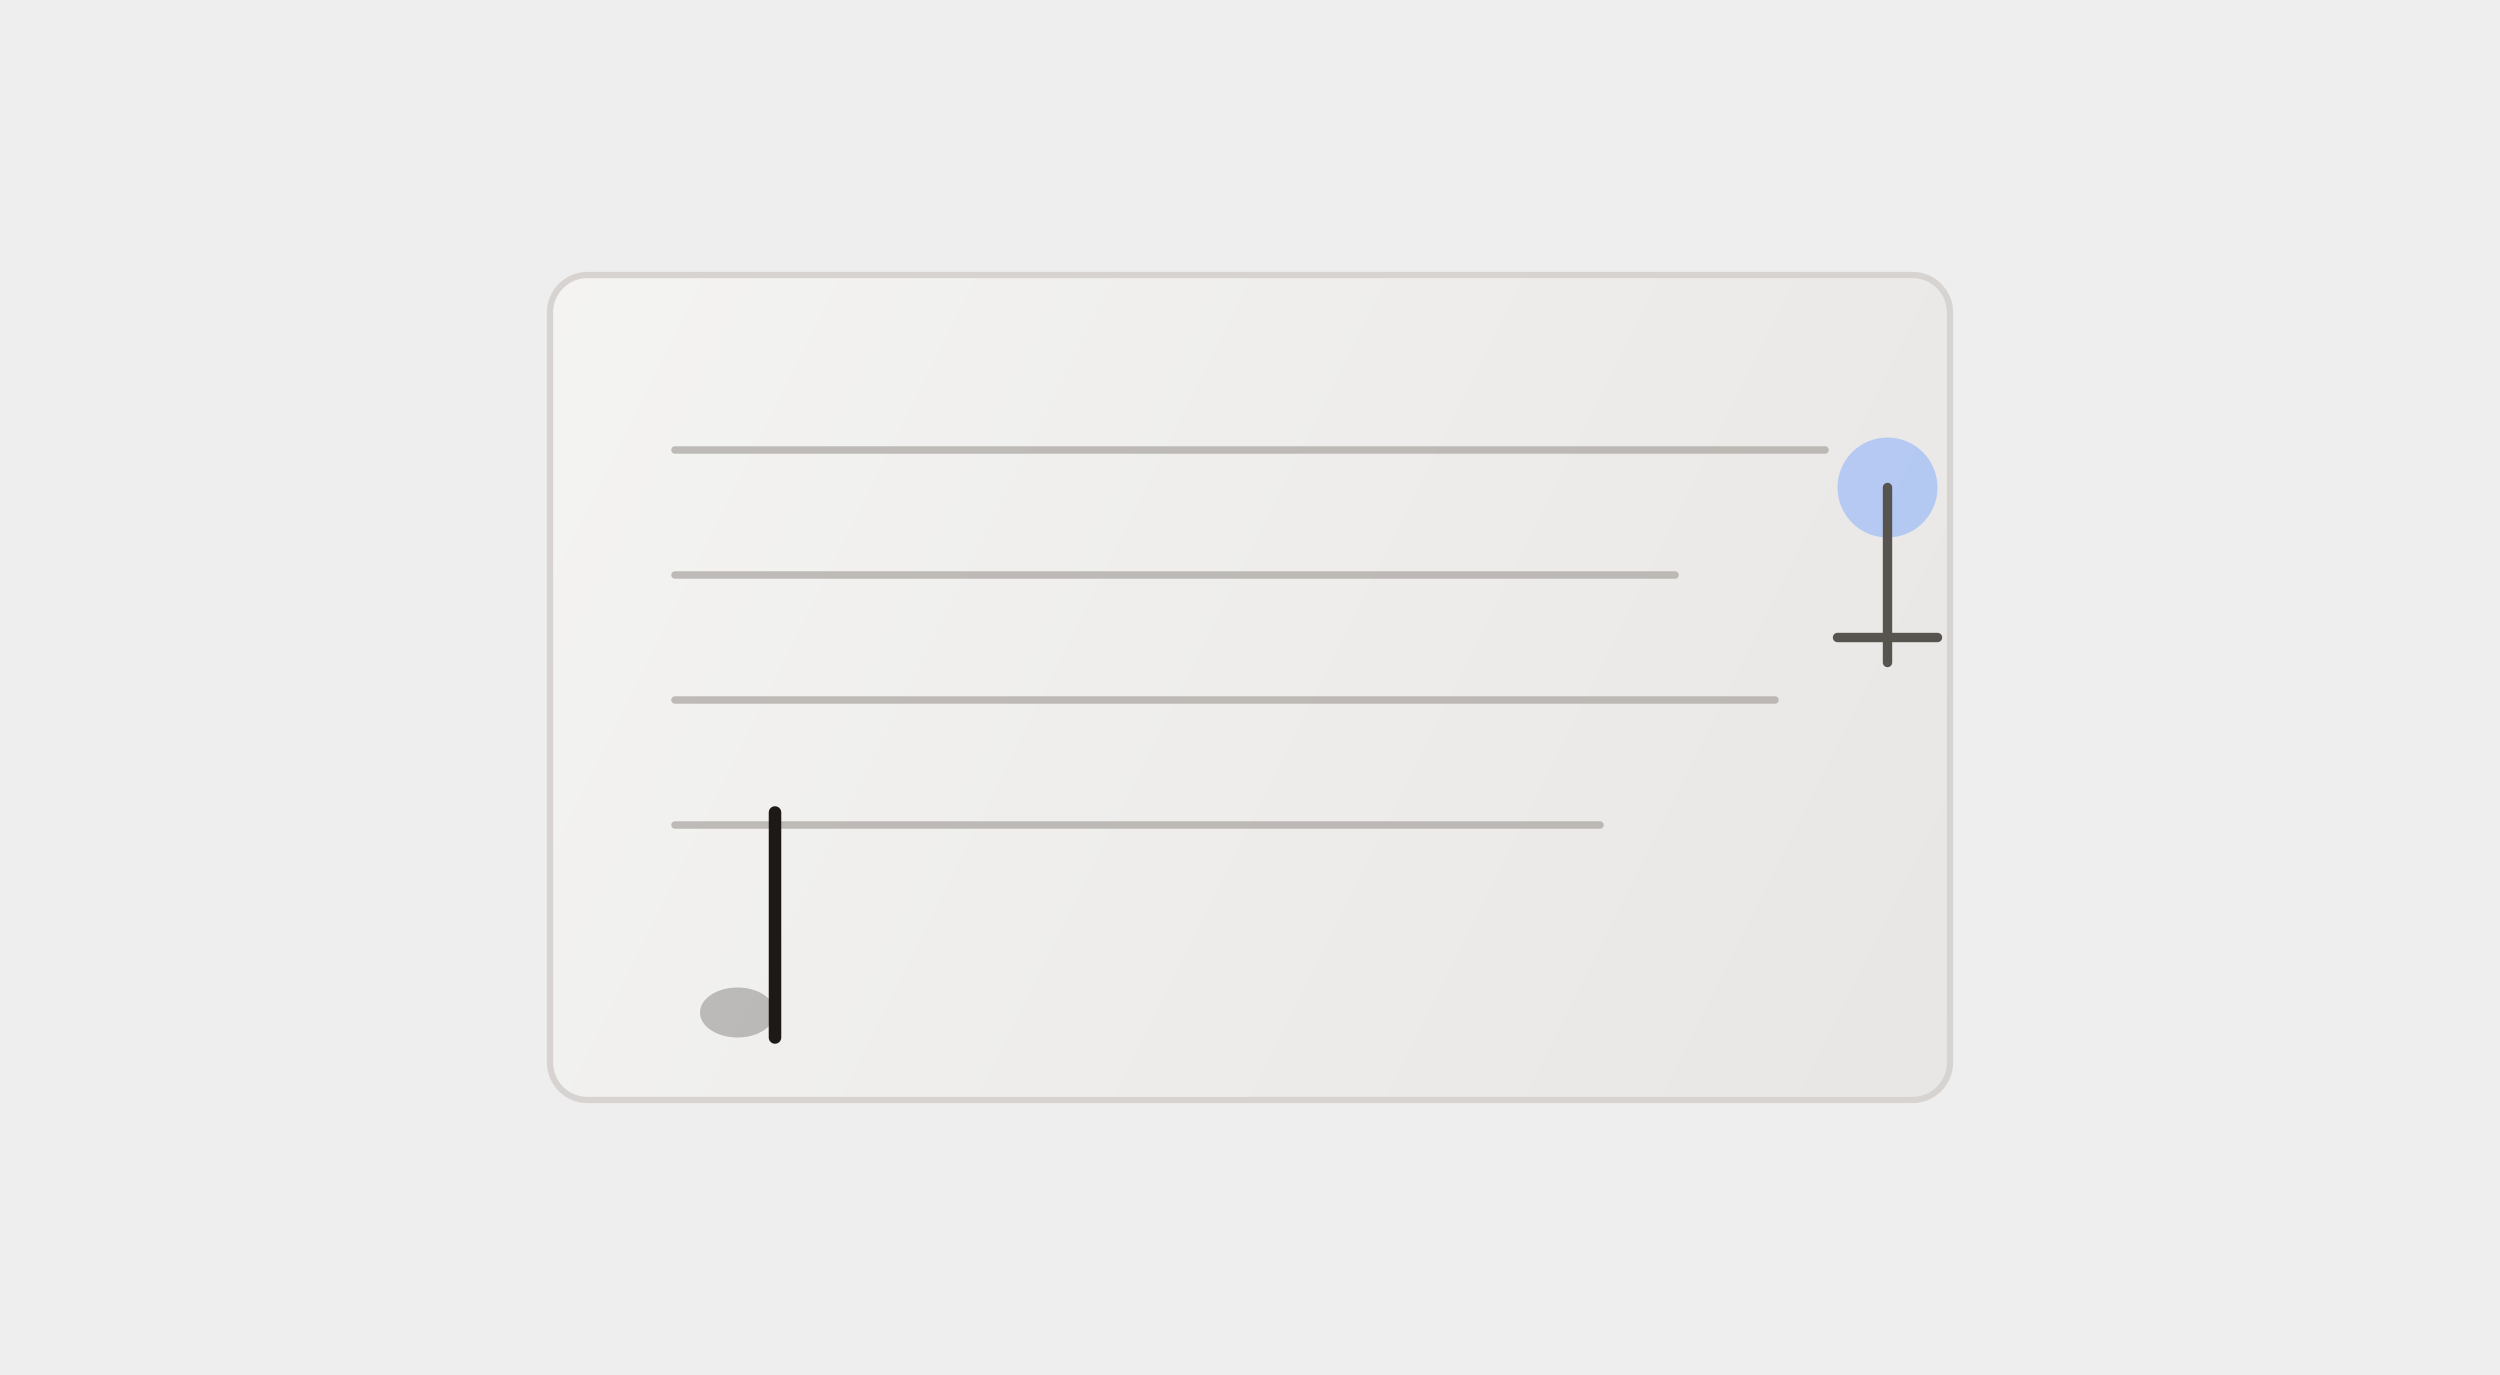
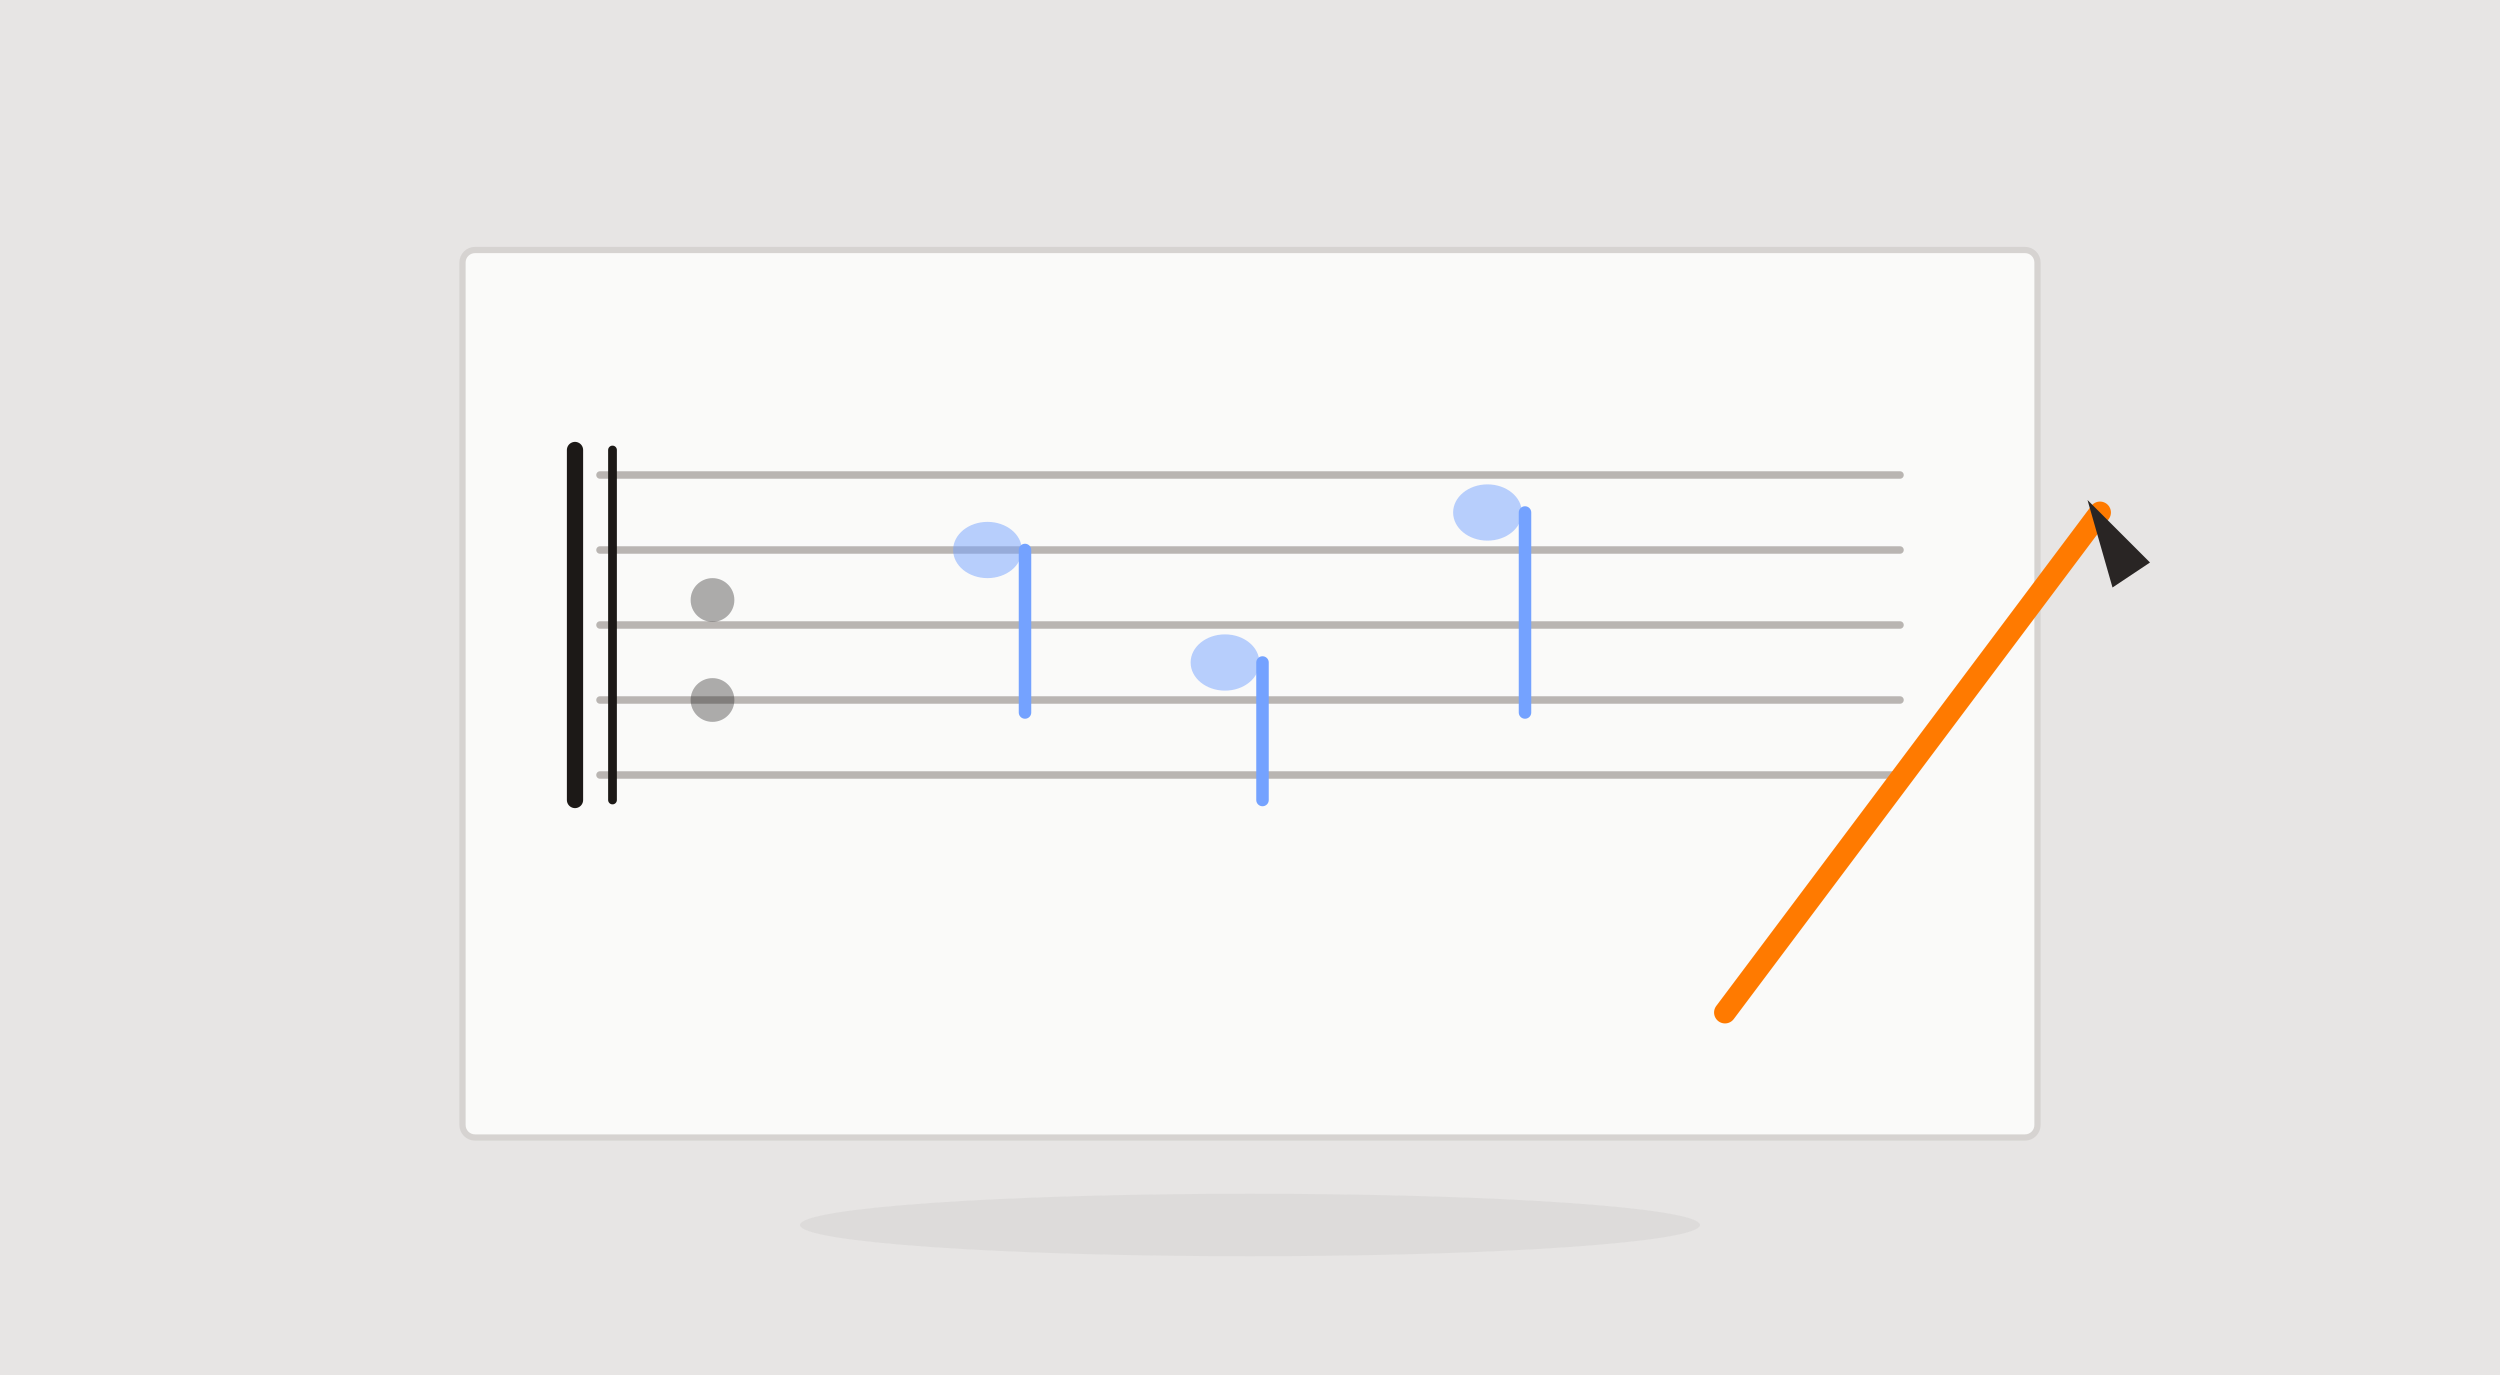
<svg xmlns="http://www.w3.org/2000/svg" viewBox="0 0 400 220" fill="none">
-   <defs>
-     <linearGradient id="p" x1="60" y1="40" x2="340" y2="180" gradientUnits="userSpaceOnUse">
-       <stop stop-color="#f5f5f4" />
-       <stop offset="1" stop-color="#e7e5e4" />
-     </linearGradient>
-   </defs>
-   <rect width="400" height="220" fill="#78716c" fill-opacity="0.12" />
-   <rect x="88" y="44" width="224" height="132" rx="6" fill="url(#p)" stroke="#d6d3d1" stroke-width="1" />
-   <path d="M108 72h184M108 92h160M108 112h176M108 132h148" stroke="#a8a29e" stroke-width="1.2" stroke-linecap="round" opacity="0.7" />
-   <circle cx="302" cy="78" r="8" fill="#74a2ff" fill-opacity="0.45" />
-   <path d="M302 78v28M294 102h16" stroke="#57534e" stroke-width="1.5" stroke-linecap="round" />
-   <ellipse cx="118" cy="162" rx="6" ry="4" fill="#1c1917" fill-opacity="0.25" />
-   <path d="M124 130v36" stroke="#1c1917" stroke-width="2" stroke-linecap="round" />
+   <rect width="400" height="220" fill="#e7e5e4" />
+   <rect x="74" y="40" width="252" height="142" rx="2" fill="#fafaf9" stroke="#d6d3d1" stroke-width="1" />
+   <g stroke="#78716c" stroke-opacity="0.5" stroke-width="1.2" stroke-linecap="round">
+     <path d="M96 76h208" />
+     <path d="M96 88h208" />
+     <path d="M96 100h208" />
+     <path d="M96 112h208" />
+     <path d="M96 124h208" />
+   </g>
+   <path stroke="#1c1917" stroke-width="2.6" stroke-linecap="round" d="M92 72v56" />
+   <path stroke="#1c1917" stroke-width="1.4" stroke-linecap="round" d="M98 72v56" />
+   <circle cx="114" cy="96" r="3.5" fill="#1c1917" fill-opacity="0.35" />
+   <circle cx="114" cy="112" r="3.5" fill="#1c1917" fill-opacity="0.35" />
+   <g stroke="#74a2ff" stroke-width="2" stroke-linecap="round">
+     <ellipse cx="158" cy="88" rx="5.5" ry="4.5" fill="#74a2ff" fill-opacity="0.5" stroke="none" />
+     <path d="M164 88v26" />
+     <ellipse cx="196" cy="106" rx="5.5" ry="4.5" fill="#74a2ff" fill-opacity="0.5" stroke="none" />
+     <path d="M202 106v22" />
+     <ellipse cx="238" cy="82" rx="5.5" ry="4.5" fill="#74a2ff" fill-opacity="0.5" stroke="none" />
+     <path d="M244 82v32" />
+   </g>
+   <path stroke="#ff7a00" stroke-width="3.5" stroke-linecap="round" d="M276 162 336 82" />
+   <path fill="#292524" d="M334 80 344 90 338 94z" />
+   <ellipse cx="200" cy="196" rx="72" ry="5" fill="#1c1917" fill-opacity="0.05" />
</svg>
